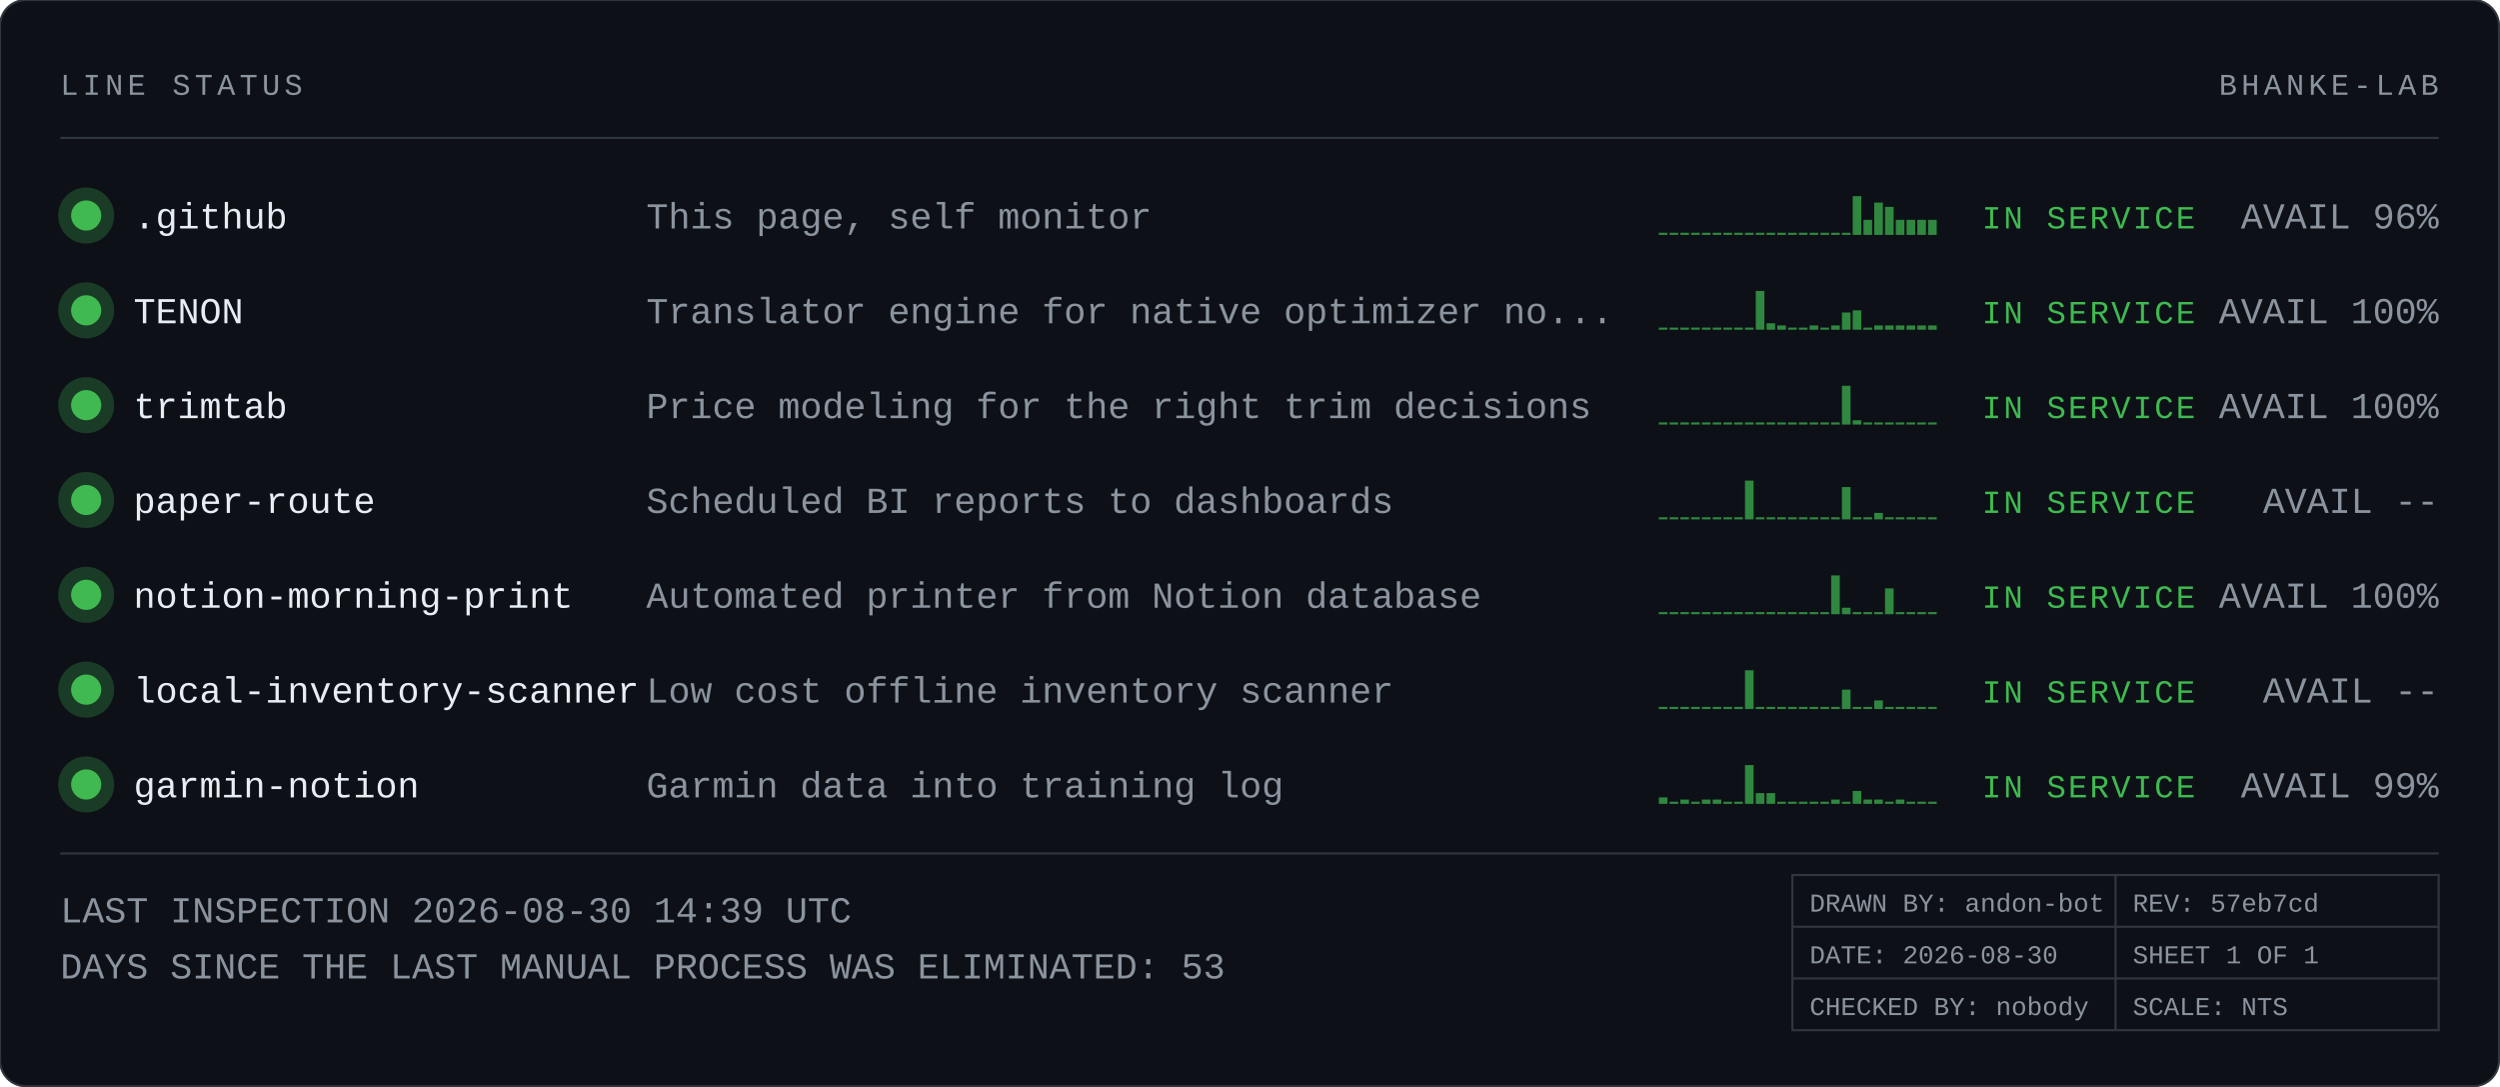
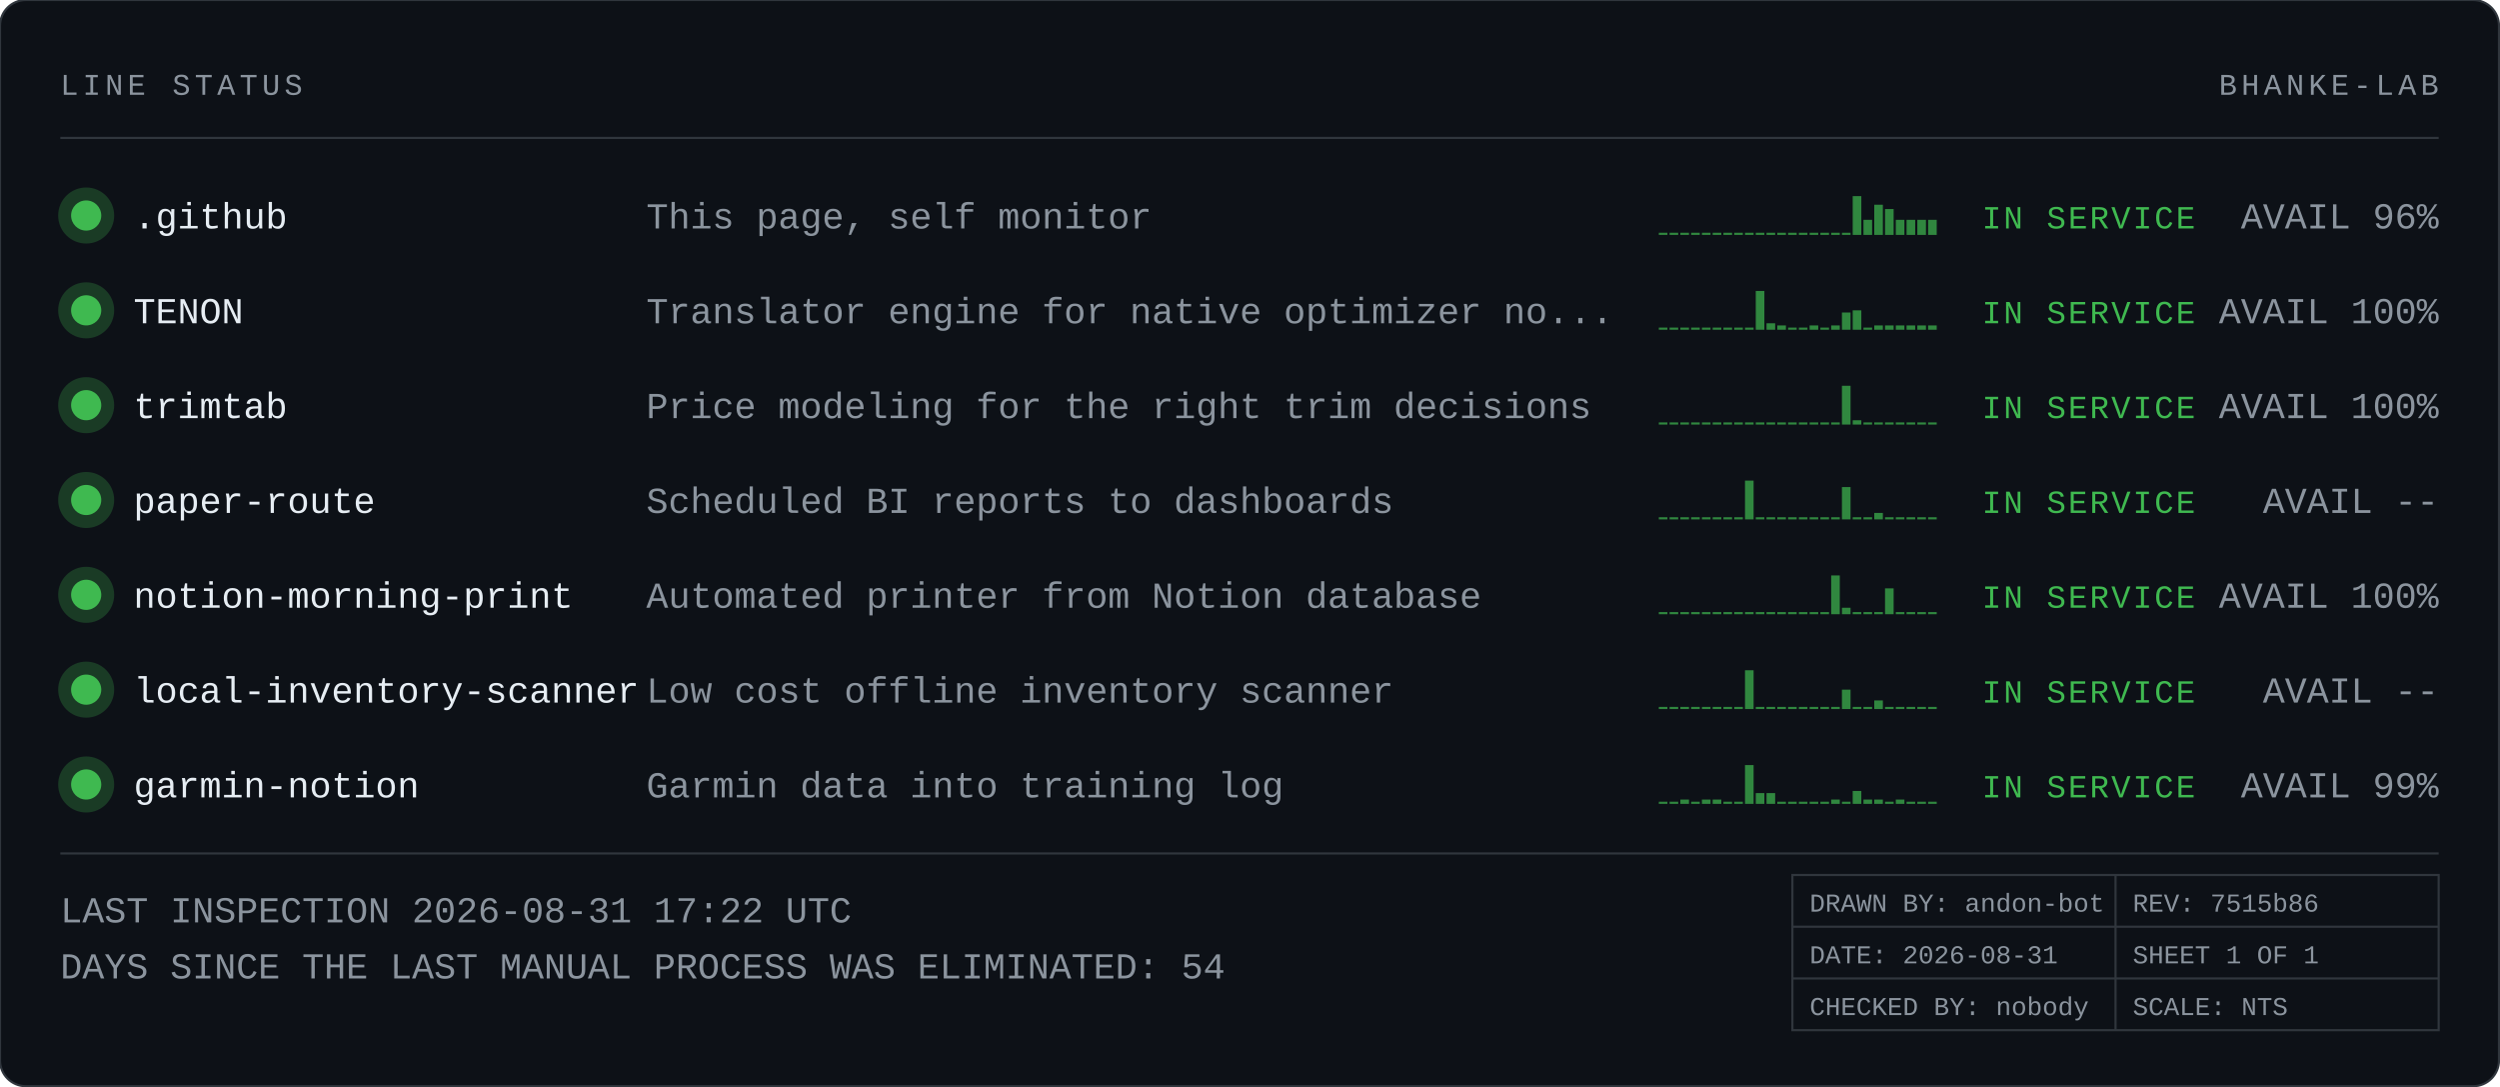
<svg xmlns="http://www.w3.org/2000/svg" width="1160" height="504" viewBox="0 0 1160 504" role="img" aria-label="Andon board">
  <style>
text { font-family: Consolas, 'Courier New', monospace; font-size: 17px; }
.hd { fill: #8b949e; font-size: 14px; letter-spacing: 2px; }
.name { fill: #e6edf3; }
.dim { fill: #8b949e; }
.st { font-size: 15px; letter-spacing: 1px; }
.tb { fill: #8b949e; font-size: 12px; }
</style>
  <rect x="0" y="0" width="1160" height="504" rx="12" fill="#0d1117" stroke="#30363d" />
  <text x="28" y="44" class="hd">LINE STATUS</text>
  <text x="1132" y="44" class="hd" text-anchor="end">BHANKE-LAB</text>
  <line x1="28" y1="64" x2="1132" y2="64" stroke="#30363d" />
  <circle cx="40" cy="100" r="13" fill="#3fb950" opacity="0.25" />
  <circle cx="40" cy="100" r="7" fill="#3fb950" />
  <text x="62" y="106" class="name">.github</text>
  <text x="300" y="106" class="dim">This page, self monitor</text>
  <rect x="770" y="108" width="4" height="1" fill="#3fb950" opacity="0.7" />
  <rect x="775" y="108" width="4" height="1" fill="#3fb950" opacity="0.7" />
  <rect x="780" y="108" width="4" height="1" fill="#3fb950" opacity="0.7" />
  <rect x="785" y="108" width="4" height="1" fill="#3fb950" opacity="0.7" />
  <rect x="790" y="108" width="4" height="1" fill="#3fb950" opacity="0.7" />
  <rect x="795" y="108" width="4" height="1" fill="#3fb950" opacity="0.7" />
  <rect x="800" y="108" width="4" height="1" fill="#3fb950" opacity="0.7" />
  <rect x="805" y="108" width="4" height="1" fill="#3fb950" opacity="0.7" />
  <rect x="810" y="108" width="4" height="1" fill="#3fb950" opacity="0.7" />
  <rect x="815" y="108" width="4" height="1" fill="#3fb950" opacity="0.7" />
  <rect x="820" y="108" width="4" height="1" fill="#3fb950" opacity="0.7" />
  <rect x="825" y="108" width="4" height="1" fill="#3fb950" opacity="0.7" />
  <rect x="830" y="108" width="4" height="1" fill="#3fb950" opacity="0.7" />
  <rect x="835" y="108" width="4" height="1" fill="#3fb950" opacity="0.7" />
  <rect x="840" y="108" width="4" height="1" fill="#3fb950" opacity="0.7" />
  <rect x="845" y="108" width="4" height="1" fill="#3fb950" opacity="0.7" />
  <rect x="850" y="108" width="4" height="1" fill="#3fb950" opacity="0.7" />
  <rect x="855" y="108" width="4" height="1" fill="#3fb950" opacity="0.7" />
  <rect x="860" y="91" width="4" height="18" fill="#3fb950" opacity="0.7" />
  <rect x="865" y="102" width="4" height="7" fill="#3fb950" opacity="0.7" />
-   <rect x="870" y="94" width="4" height="15" fill="#3fb950" opacity="0.7" />
-   <rect x="875" y="96" width="4" height="13" fill="#3fb950" opacity="0.7" />
+   <rect x="870" y="95" width="4" height="14" fill="#3fb950" opacity="0.7" />
+   <rect x="875" y="97" width="4" height="12" fill="#3fb950" opacity="0.7" />
  <rect x="880" y="102" width="4" height="7" fill="#3fb950" opacity="0.7" />
  <rect x="885" y="102" width="4" height="7" fill="#3fb950" opacity="0.7" />
  <rect x="890" y="102" width="4" height="7" fill="#3fb950" opacity="0.7" />
  <rect x="895" y="102" width="4" height="7" fill="#3fb950" opacity="0.7" />
  <text x="920" y="106" class="st" fill="#3fb950">IN SERVICE</text>
  <text x="1132" y="106" class="dim" text-anchor="end">AVAIL 96%</text>
  <circle cx="40" cy="144" r="13" fill="#3fb950" opacity="0.25" />
  <circle cx="40" cy="144" r="7" fill="#3fb950" />
  <text x="62" y="150" class="name">TENON</text>
  <text x="300" y="150" class="dim">Translator engine for native optimizer no...</text>
  <rect x="770" y="152" width="4" height="1" fill="#3fb950" opacity="0.7" />
  <rect x="775" y="152" width="4" height="1" fill="#3fb950" opacity="0.7" />
  <rect x="780" y="152" width="4" height="1" fill="#3fb950" opacity="0.7" />
  <rect x="785" y="152" width="4" height="1" fill="#3fb950" opacity="0.7" />
  <rect x="790" y="152" width="4" height="1" fill="#3fb950" opacity="0.7" />
  <rect x="795" y="152" width="4" height="1" fill="#3fb950" opacity="0.7" />
  <rect x="800" y="152" width="4" height="1" fill="#3fb950" opacity="0.7" />
  <rect x="805" y="152" width="4" height="1" fill="#3fb950" opacity="0.7" />
  <rect x="810" y="152" width="4" height="1" fill="#3fb950" opacity="0.7" />
  <rect x="815" y="135" width="4" height="18" fill="#3fb950" opacity="0.7" />
  <rect x="820" y="150" width="4" height="3" fill="#3fb950" opacity="0.7" />
  <rect x="825" y="151" width="4" height="2" fill="#3fb950" opacity="0.7" />
  <rect x="830" y="152" width="4" height="1" fill="#3fb950" opacity="0.7" />
  <rect x="835" y="152" width="4" height="1" fill="#3fb950" opacity="0.7" />
  <rect x="840" y="151" width="4" height="2" fill="#3fb950" opacity="0.7" />
  <rect x="845" y="152" width="4" height="1" fill="#3fb950" opacity="0.7" />
  <rect x="850" y="151" width="4" height="2" fill="#3fb950" opacity="0.7" />
  <rect x="855" y="145" width="4" height="8" fill="#3fb950" opacity="0.7" />
  <rect x="860" y="144" width="4" height="9" fill="#3fb950" opacity="0.7" />
  <rect x="865" y="152" width="4" height="1" fill="#3fb950" opacity="0.7" />
  <rect x="870" y="151" width="4" height="2" fill="#3fb950" opacity="0.7" />
  <rect x="875" y="151" width="4" height="2" fill="#3fb950" opacity="0.7" />
  <rect x="880" y="151" width="4" height="2" fill="#3fb950" opacity="0.7" />
  <rect x="885" y="151" width="4" height="2" fill="#3fb950" opacity="0.7" />
  <rect x="890" y="151" width="4" height="2" fill="#3fb950" opacity="0.7" />
  <rect x="895" y="151" width="4" height="2" fill="#3fb950" opacity="0.7" />
  <text x="920" y="150" class="st" fill="#3fb950">IN SERVICE</text>
  <text x="1132" y="150" class="dim" text-anchor="end">AVAIL 100%</text>
  <circle cx="40" cy="188" r="13" fill="#3fb950" opacity="0.25" />
  <circle cx="40" cy="188" r="7" fill="#3fb950" />
  <text x="62" y="194" class="name">trimtab</text>
  <text x="300" y="194" class="dim">Price modeling for the right trim decisions</text>
  <rect x="770" y="196" width="4" height="1" fill="#3fb950" opacity="0.7" />
  <rect x="775" y="196" width="4" height="1" fill="#3fb950" opacity="0.7" />
  <rect x="780" y="196" width="4" height="1" fill="#3fb950" opacity="0.7" />
  <rect x="785" y="196" width="4" height="1" fill="#3fb950" opacity="0.7" />
  <rect x="790" y="196" width="4" height="1" fill="#3fb950" opacity="0.7" />
  <rect x="795" y="196" width="4" height="1" fill="#3fb950" opacity="0.7" />
  <rect x="800" y="196" width="4" height="1" fill="#3fb950" opacity="0.7" />
  <rect x="805" y="196" width="4" height="1" fill="#3fb950" opacity="0.7" />
  <rect x="810" y="196" width="4" height="1" fill="#3fb950" opacity="0.7" />
  <rect x="815" y="196" width="4" height="1" fill="#3fb950" opacity="0.7" />
  <rect x="820" y="196" width="4" height="1" fill="#3fb950" opacity="0.7" />
  <rect x="825" y="196" width="4" height="1" fill="#3fb950" opacity="0.7" />
  <rect x="830" y="196" width="4" height="1" fill="#3fb950" opacity="0.7" />
  <rect x="835" y="196" width="4" height="1" fill="#3fb950" opacity="0.7" />
  <rect x="840" y="196" width="4" height="1" fill="#3fb950" opacity="0.7" />
  <rect x="845" y="196" width="4" height="1" fill="#3fb950" opacity="0.7" />
  <rect x="850" y="196" width="4" height="1" fill="#3fb950" opacity="0.7" />
  <rect x="855" y="179" width="4" height="18" fill="#3fb950" opacity="0.7" />
  <rect x="860" y="195" width="4" height="2" fill="#3fb950" opacity="0.7" />
  <rect x="865" y="196" width="4" height="1" fill="#3fb950" opacity="0.7" />
  <rect x="870" y="196" width="4" height="1" fill="#3fb950" opacity="0.7" />
  <rect x="875" y="196" width="4" height="1" fill="#3fb950" opacity="0.7" />
  <rect x="880" y="196" width="4" height="1" fill="#3fb950" opacity="0.7" />
  <rect x="885" y="196" width="4" height="1" fill="#3fb950" opacity="0.7" />
  <rect x="890" y="196" width="4" height="1" fill="#3fb950" opacity="0.7" />
  <rect x="895" y="196" width="4" height="1" fill="#3fb950" opacity="0.7" />
  <text x="920" y="194" class="st" fill="#3fb950">IN SERVICE</text>
  <text x="1132" y="194" class="dim" text-anchor="end">AVAIL 100%</text>
  <circle cx="40" cy="232" r="13" fill="#3fb950" opacity="0.25" />
  <circle cx="40" cy="232" r="7" fill="#3fb950" />
  <text x="62" y="238" class="name">paper-route</text>
  <text x="300" y="238" class="dim">Scheduled BI reports to dashboards</text>
  <rect x="770" y="240" width="4" height="1" fill="#3fb950" opacity="0.7" />
  <rect x="775" y="240" width="4" height="1" fill="#3fb950" opacity="0.7" />
  <rect x="780" y="240" width="4" height="1" fill="#3fb950" opacity="0.7" />
  <rect x="785" y="240" width="4" height="1" fill="#3fb950" opacity="0.7" />
  <rect x="790" y="240" width="4" height="1" fill="#3fb950" opacity="0.7" />
  <rect x="795" y="240" width="4" height="1" fill="#3fb950" opacity="0.7" />
  <rect x="800" y="240" width="4" height="1" fill="#3fb950" opacity="0.7" />
  <rect x="805" y="240" width="4" height="1" fill="#3fb950" opacity="0.7" />
  <rect x="810" y="223" width="4" height="18" fill="#3fb950" opacity="0.7" />
  <rect x="815" y="240" width="4" height="1" fill="#3fb950" opacity="0.7" />
  <rect x="820" y="240" width="4" height="1" fill="#3fb950" opacity="0.7" />
  <rect x="825" y="240" width="4" height="1" fill="#3fb950" opacity="0.7" />
  <rect x="830" y="240" width="4" height="1" fill="#3fb950" opacity="0.7" />
  <rect x="835" y="240" width="4" height="1" fill="#3fb950" opacity="0.7" />
  <rect x="840" y="240" width="4" height="1" fill="#3fb950" opacity="0.7" />
  <rect x="845" y="240" width="4" height="1" fill="#3fb950" opacity="0.7" />
  <rect x="850" y="240" width="4" height="1" fill="#3fb950" opacity="0.7" />
  <rect x="855" y="226" width="4" height="15" fill="#3fb950" opacity="0.7" />
  <rect x="860" y="240" width="4" height="1" fill="#3fb950" opacity="0.7" />
  <rect x="865" y="240" width="4" height="1" fill="#3fb950" opacity="0.7" />
  <rect x="870" y="238" width="4" height="3" fill="#3fb950" opacity="0.7" />
  <rect x="875" y="240" width="4" height="1" fill="#3fb950" opacity="0.7" />
  <rect x="880" y="240" width="4" height="1" fill="#3fb950" opacity="0.7" />
  <rect x="885" y="240" width="4" height="1" fill="#3fb950" opacity="0.7" />
  <rect x="890" y="240" width="4" height="1" fill="#3fb950" opacity="0.7" />
  <rect x="895" y="240" width="4" height="1" fill="#3fb950" opacity="0.7" />
  <text x="920" y="238" class="st" fill="#3fb950">IN SERVICE</text>
  <text x="1132" y="238" class="dim" text-anchor="end">AVAIL --</text>
  <circle cx="40" cy="276" r="13" fill="#3fb950" opacity="0.25" />
  <circle cx="40" cy="276" r="7" fill="#3fb950" />
  <text x="62" y="282" class="name">notion-morning-print</text>
  <text x="300" y="282" class="dim">Automated printer from Notion database</text>
  <rect x="770" y="284" width="4" height="1" fill="#3fb950" opacity="0.7" />
  <rect x="775" y="284" width="4" height="1" fill="#3fb950" opacity="0.7" />
  <rect x="780" y="284" width="4" height="1" fill="#3fb950" opacity="0.7" />
  <rect x="785" y="284" width="4" height="1" fill="#3fb950" opacity="0.7" />
  <rect x="790" y="284" width="4" height="1" fill="#3fb950" opacity="0.7" />
  <rect x="795" y="284" width="4" height="1" fill="#3fb950" opacity="0.7" />
  <rect x="800" y="284" width="4" height="1" fill="#3fb950" opacity="0.7" />
  <rect x="805" y="284" width="4" height="1" fill="#3fb950" opacity="0.7" />
  <rect x="810" y="284" width="4" height="1" fill="#3fb950" opacity="0.7" />
  <rect x="815" y="284" width="4" height="1" fill="#3fb950" opacity="0.7" />
  <rect x="820" y="284" width="4" height="1" fill="#3fb950" opacity="0.7" />
  <rect x="825" y="284" width="4" height="1" fill="#3fb950" opacity="0.7" />
  <rect x="830" y="284" width="4" height="1" fill="#3fb950" opacity="0.7" />
  <rect x="835" y="284" width="4" height="1" fill="#3fb950" opacity="0.7" />
  <rect x="840" y="284" width="4" height="1" fill="#3fb950" opacity="0.7" />
  <rect x="845" y="284" width="4" height="1" fill="#3fb950" opacity="0.7" />
  <rect x="850" y="267" width="4" height="18" fill="#3fb950" opacity="0.7" />
  <rect x="855" y="282" width="4" height="3" fill="#3fb950" opacity="0.7" />
  <rect x="860" y="284" width="4" height="1" fill="#3fb950" opacity="0.7" />
  <rect x="865" y="284" width="4" height="1" fill="#3fb950" opacity="0.7" />
  <rect x="870" y="284" width="4" height="1" fill="#3fb950" opacity="0.7" />
  <rect x="875" y="273" width="4" height="12" fill="#3fb950" opacity="0.7" />
  <rect x="880" y="284" width="4" height="1" fill="#3fb950" opacity="0.7" />
  <rect x="885" y="284" width="4" height="1" fill="#3fb950" opacity="0.7" />
  <rect x="890" y="284" width="4" height="1" fill="#3fb950" opacity="0.7" />
  <rect x="895" y="284" width="4" height="1" fill="#3fb950" opacity="0.7" />
  <text x="920" y="282" class="st" fill="#3fb950">IN SERVICE</text>
  <text x="1132" y="282" class="dim" text-anchor="end">AVAIL 100%</text>
  <circle cx="40" cy="320" r="13" fill="#3fb950" opacity="0.25" />
  <circle cx="40" cy="320" r="7" fill="#3fb950" />
  <text x="62" y="326" class="name">local-inventory-scanner</text>
  <text x="300" y="326" class="dim">Low cost offline inventory scanner</text>
  <rect x="770" y="328" width="4" height="1" fill="#3fb950" opacity="0.7" />
  <rect x="775" y="328" width="4" height="1" fill="#3fb950" opacity="0.7" />
  <rect x="780" y="328" width="4" height="1" fill="#3fb950" opacity="0.7" />
  <rect x="785" y="328" width="4" height="1" fill="#3fb950" opacity="0.7" />
  <rect x="790" y="328" width="4" height="1" fill="#3fb950" opacity="0.7" />
  <rect x="795" y="328" width="4" height="1" fill="#3fb950" opacity="0.7" />
  <rect x="800" y="328" width="4" height="1" fill="#3fb950" opacity="0.7" />
  <rect x="805" y="328" width="4" height="1" fill="#3fb950" opacity="0.7" />
  <rect x="810" y="311" width="4" height="18" fill="#3fb950" opacity="0.7" />
  <rect x="815" y="328" width="4" height="1" fill="#3fb950" opacity="0.7" />
  <rect x="820" y="328" width="4" height="1" fill="#3fb950" opacity="0.7" />
  <rect x="825" y="328" width="4" height="1" fill="#3fb950" opacity="0.7" />
  <rect x="830" y="328" width="4" height="1" fill="#3fb950" opacity="0.7" />
  <rect x="835" y="328" width="4" height="1" fill="#3fb950" opacity="0.7" />
  <rect x="840" y="328" width="4" height="1" fill="#3fb950" opacity="0.7" />
  <rect x="845" y="328" width="4" height="1" fill="#3fb950" opacity="0.7" />
  <rect x="850" y="328" width="4" height="1" fill="#3fb950" opacity="0.7" />
  <rect x="855" y="320" width="4" height="9" fill="#3fb950" opacity="0.7" />
  <rect x="860" y="328" width="4" height="1" fill="#3fb950" opacity="0.7" />
  <rect x="865" y="328" width="4" height="1" fill="#3fb950" opacity="0.7" />
  <rect x="870" y="325" width="4" height="4" fill="#3fb950" opacity="0.7" />
  <rect x="875" y="328" width="4" height="1" fill="#3fb950" opacity="0.7" />
  <rect x="880" y="328" width="4" height="1" fill="#3fb950" opacity="0.7" />
  <rect x="885" y="328" width="4" height="1" fill="#3fb950" opacity="0.7" />
  <rect x="890" y="328" width="4" height="1" fill="#3fb950" opacity="0.7" />
  <rect x="895" y="328" width="4" height="1" fill="#3fb950" opacity="0.7" />
  <text x="920" y="326" class="st" fill="#3fb950">IN SERVICE</text>
  <text x="1132" y="326" class="dim" text-anchor="end">AVAIL --</text>
  <circle cx="40" cy="364" r="13" fill="#3fb950" opacity="0.25" />
  <circle cx="40" cy="364" r="7" fill="#3fb950" />
  <text x="62" y="370" class="name">garmin-notion</text>
  <text x="300" y="370" class="dim">Garmin data into training log</text>
-   <rect x="770" y="370" width="4" height="3" fill="#3fb950" opacity="0.7" />
+   <rect x="770" y="372" width="4" height="1" fill="#3fb950" opacity="0.7" />
  <rect x="775" y="372" width="4" height="1" fill="#3fb950" opacity="0.7" />
  <rect x="780" y="371" width="4" height="2" fill="#3fb950" opacity="0.7" />
  <rect x="785" y="372" width="4" height="1" fill="#3fb950" opacity="0.7" />
  <rect x="790" y="371" width="4" height="2" fill="#3fb950" opacity="0.7" />
  <rect x="795" y="371" width="4" height="2" fill="#3fb950" opacity="0.7" />
  <rect x="800" y="372" width="4" height="1" fill="#3fb950" opacity="0.7" />
  <rect x="805" y="372" width="4" height="1" fill="#3fb950" opacity="0.7" />
  <rect x="810" y="355" width="4" height="18" fill="#3fb950" opacity="0.7" />
  <rect x="815" y="368" width="4" height="5" fill="#3fb950" opacity="0.7" />
  <rect x="820" y="368" width="4" height="5" fill="#3fb950" opacity="0.7" />
  <rect x="825" y="372" width="4" height="1" fill="#3fb950" opacity="0.7" />
  <rect x="830" y="372" width="4" height="1" fill="#3fb950" opacity="0.7" />
  <rect x="835" y="372" width="4" height="1" fill="#3fb950" opacity="0.7" />
  <rect x="840" y="372" width="4" height="1" fill="#3fb950" opacity="0.7" />
  <rect x="845" y="372" width="4" height="1" fill="#3fb950" opacity="0.7" />
  <rect x="850" y="371" width="4" height="2" fill="#3fb950" opacity="0.7" />
  <rect x="855" y="372" width="4" height="1" fill="#3fb950" opacity="0.7" />
  <rect x="860" y="367" width="4" height="6" fill="#3fb950" opacity="0.7" />
  <rect x="865" y="371" width="4" height="2" fill="#3fb950" opacity="0.7" />
  <rect x="870" y="371" width="4" height="2" fill="#3fb950" opacity="0.7" />
  <rect x="875" y="372" width="4" height="1" fill="#3fb950" opacity="0.7" />
  <rect x="880" y="371" width="4" height="2" fill="#3fb950" opacity="0.7" />
  <rect x="885" y="372" width="4" height="1" fill="#3fb950" opacity="0.7" />
  <rect x="890" y="372" width="4" height="1" fill="#3fb950" opacity="0.7" />
  <rect x="895" y="372" width="4" height="1" fill="#3fb950" opacity="0.7" />
  <text x="920" y="370" class="st" fill="#3fb950">IN SERVICE</text>
  <text x="1132" y="370" class="dim" text-anchor="end">AVAIL 99%</text>
  <line x1="28" y1="396" x2="1132" y2="396" stroke="#30363d" />
-   <text x="28" y="428" class="dim">LAST INSPECTION 2026-08-30 14:39 UTC</text>
-   <text x="28" y="454" class="dim">DAYS SINCE THE LAST MANUAL PROCESS WAS ELIMINATED: 53</text>
+   <text x="28" y="428" class="dim">LAST INSPECTION 2026-08-31 17:22 UTC</text>
+   <text x="28" y="454" class="dim">DAYS SINCE THE LAST MANUAL PROCESS WAS ELIMINATED: 54</text>
  <rect x="832" y="406" width="300" height="72" fill="none" stroke="#30363d" />
  <line x1="832" y1="430" x2="1132" y2="430" stroke="#30363d" />
  <line x1="832" y1="454" x2="1132" y2="454" stroke="#30363d" />
  <line x1="982" y1="406" x2="982" y2="478" stroke="#30363d" />
  <text x="840" y="423" class="tb">DRAWN BY: andon-bot</text>
-   <text x="990" y="423" class="tb">REV: 57eb7cd</text>
-   <text x="840" y="447" class="tb">DATE: 2026-08-30</text>
+   <text x="990" y="423" class="tb">REV: 7515b86</text>
+   <text x="840" y="447" class="tb">DATE: 2026-08-31</text>
  <text x="990" y="447" class="tb">SHEET 1 OF 1</text>
  <text x="840" y="471" class="tb">CHECKED BY: nobody</text>
  <text x="990" y="471" class="tb">SCALE: NTS</text>
</svg>
